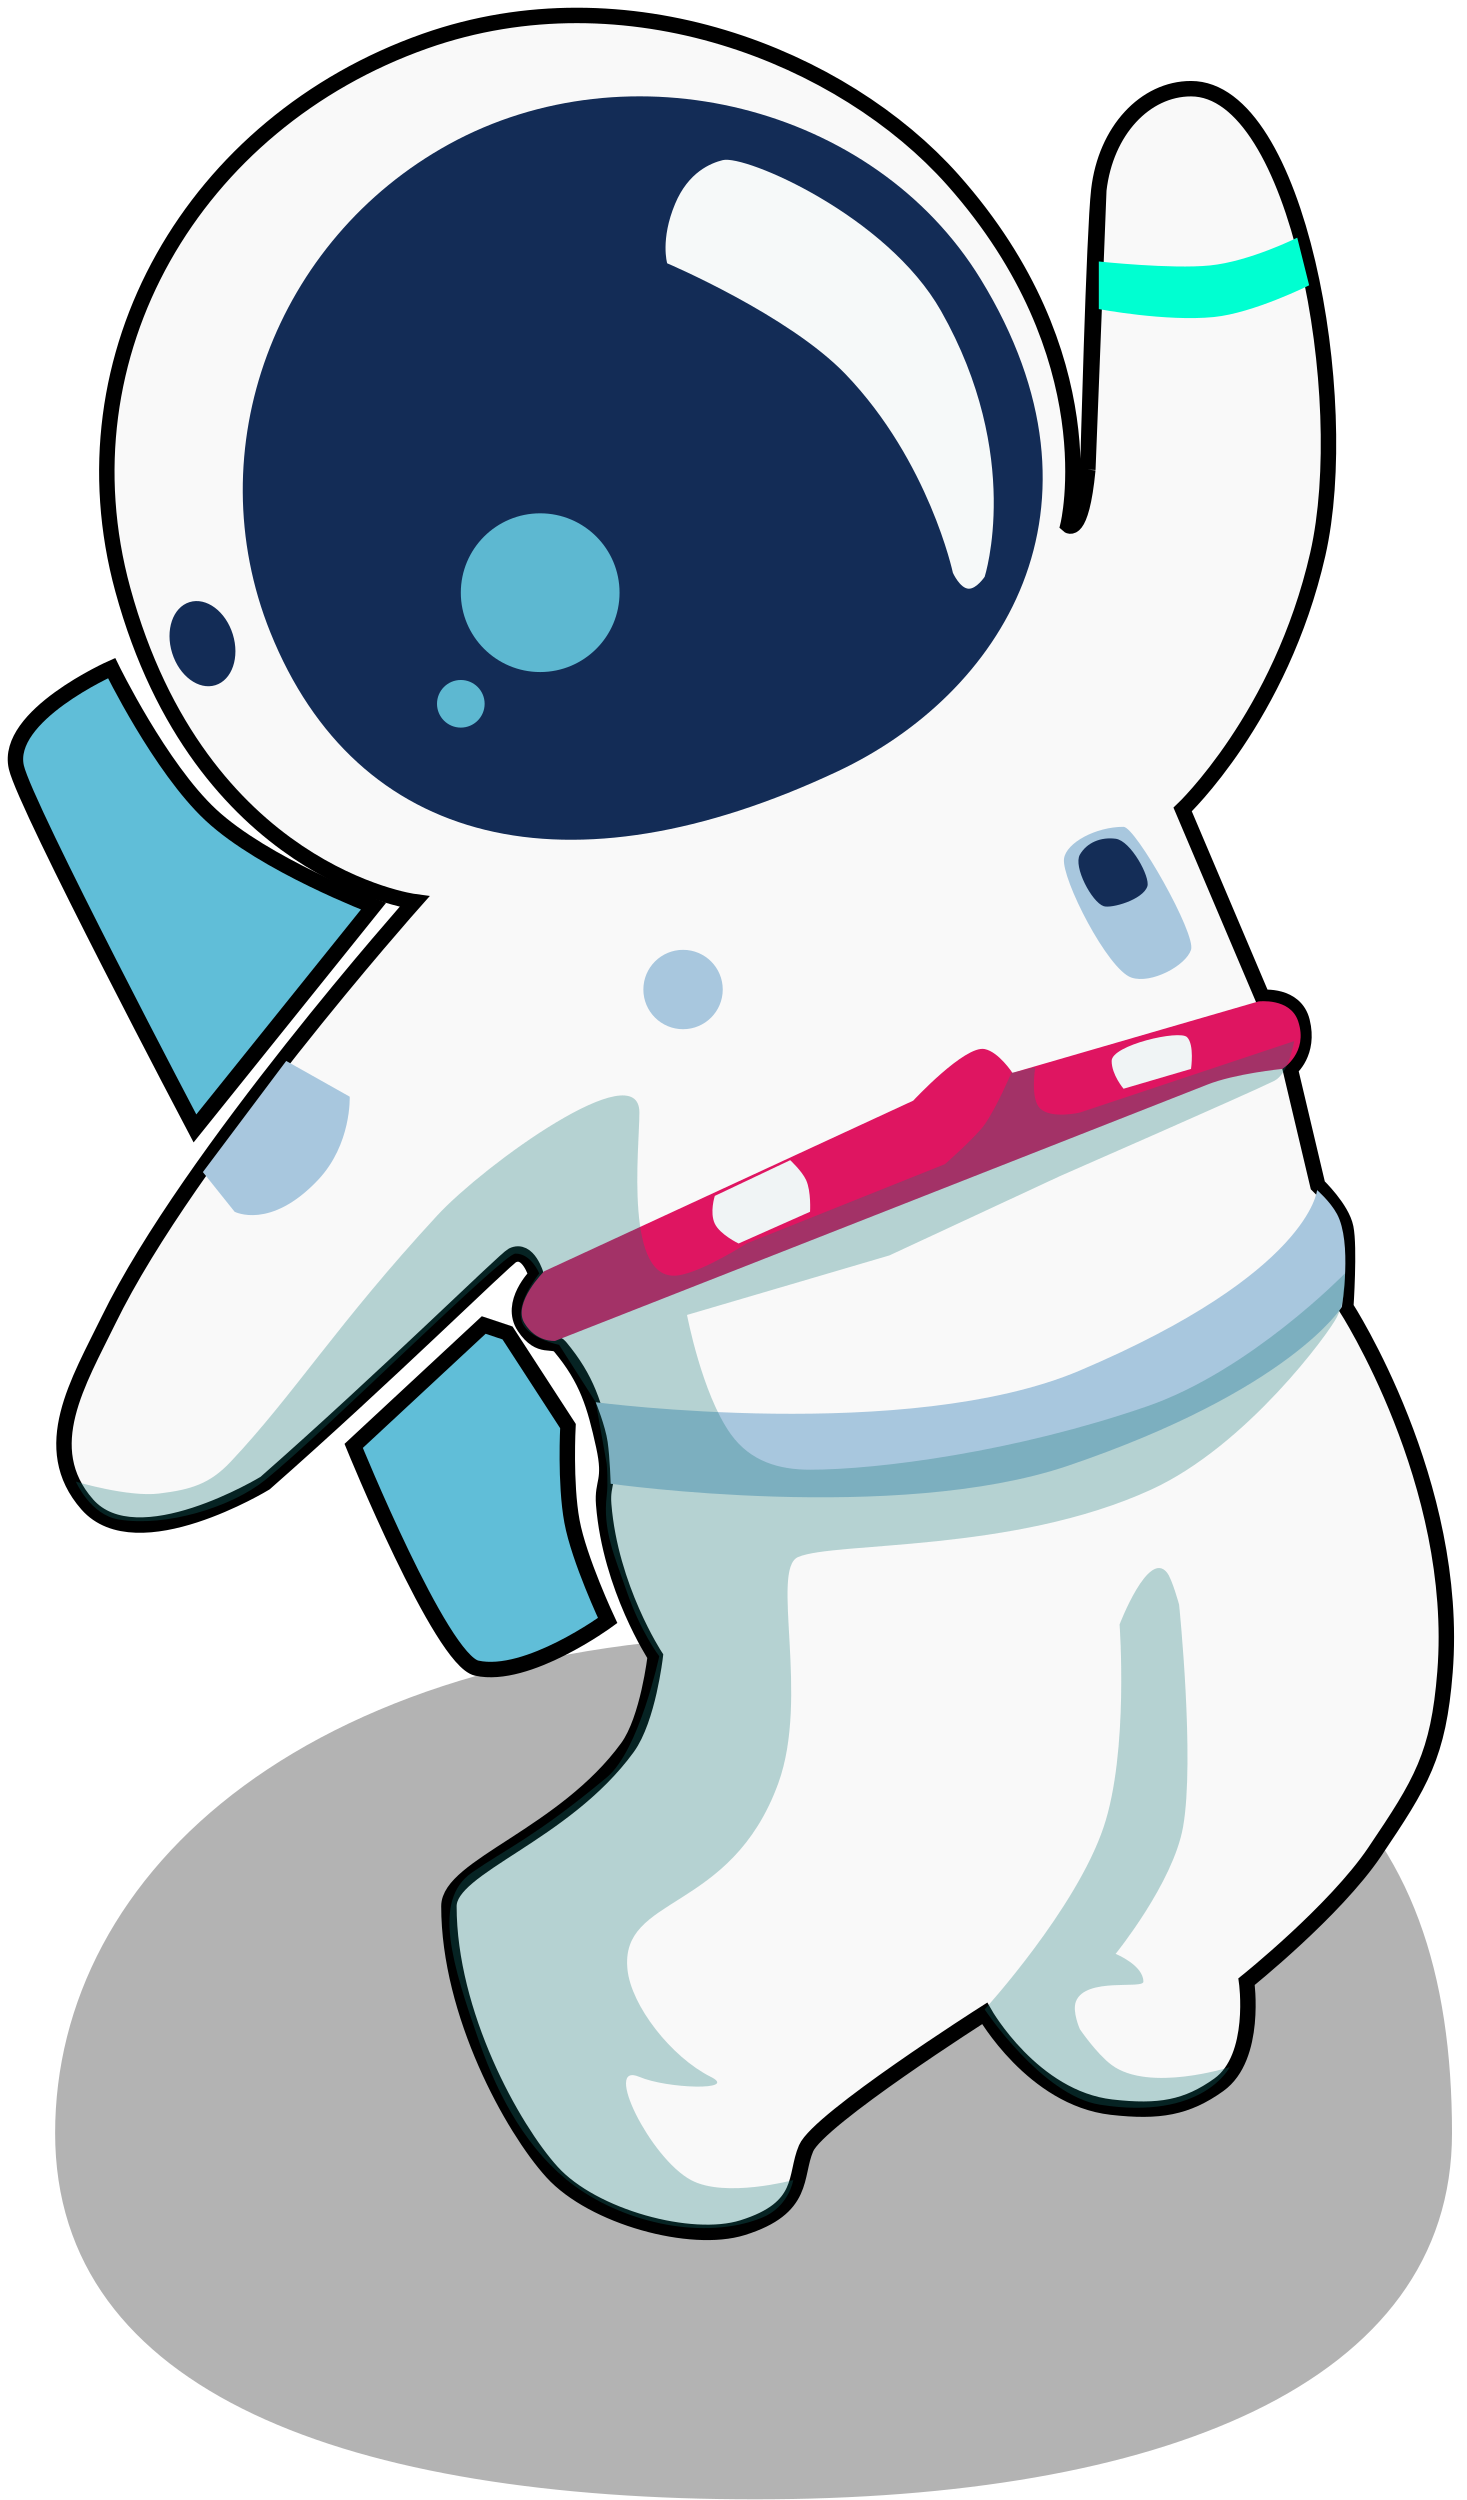
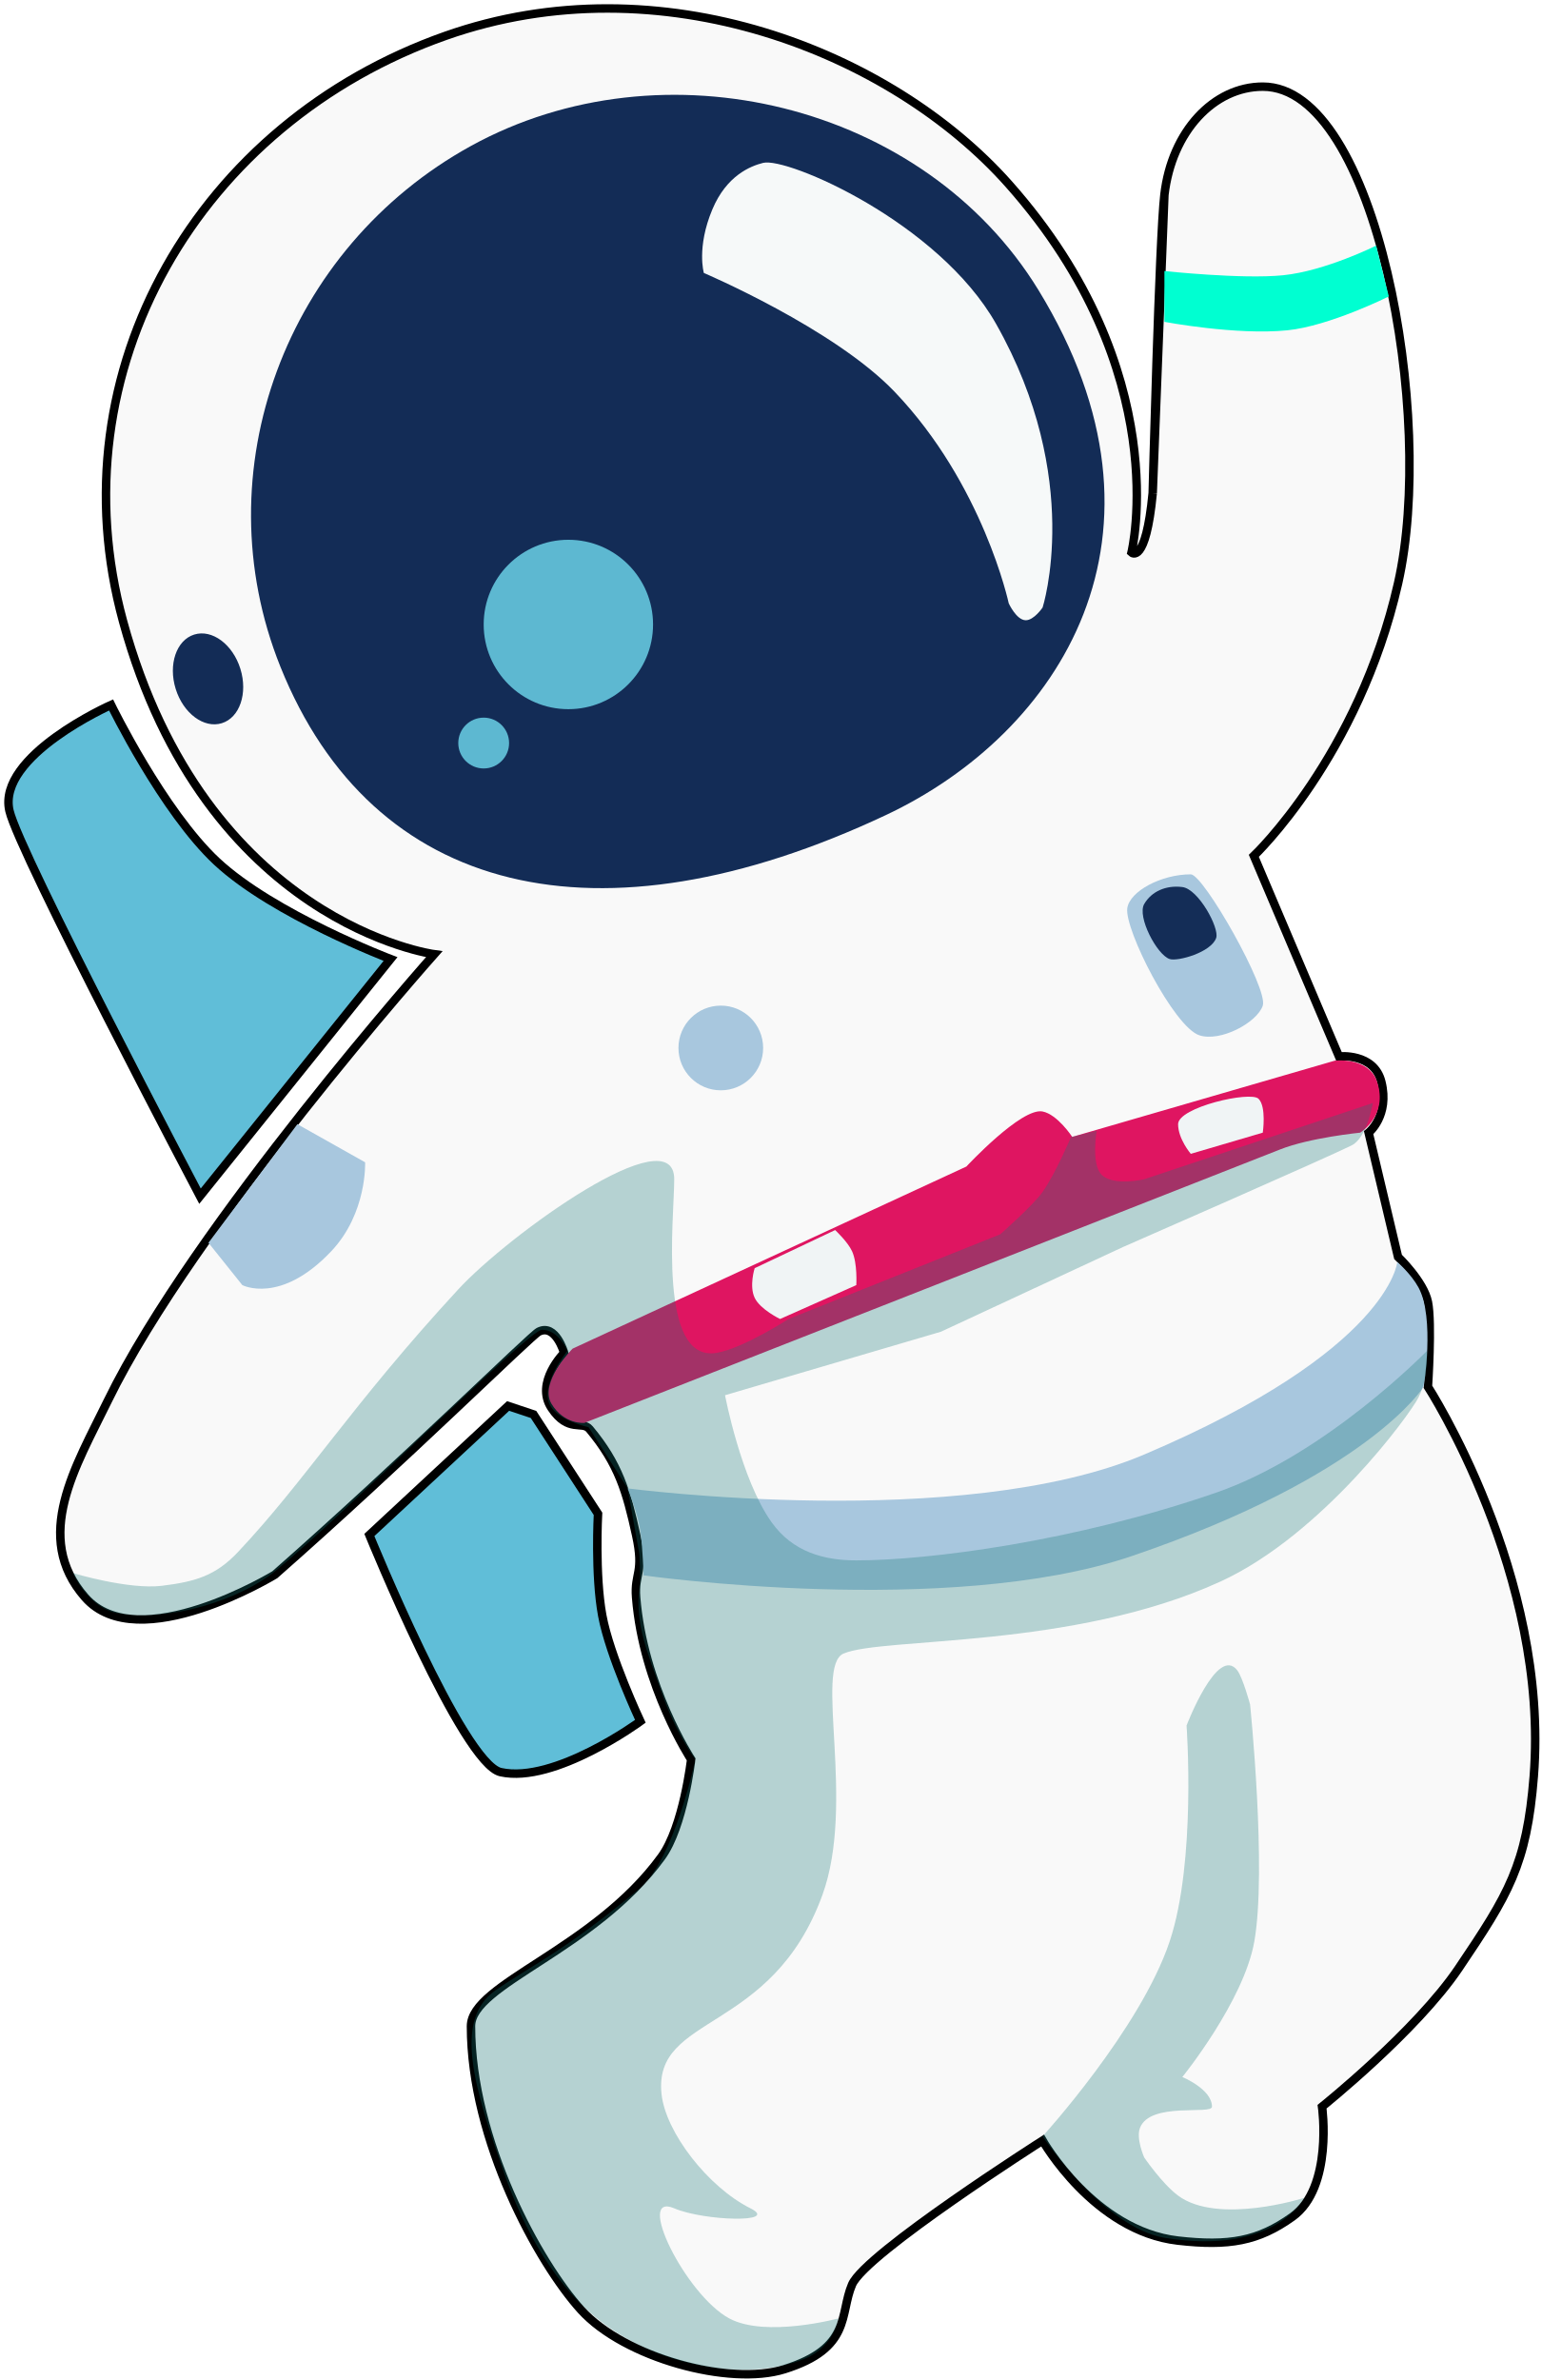
- <svg xmlns="http://www.w3.org/2000/svg" width="95" height="162" viewBox="0 0 95 162" fill="none">
-   <path d="M51.804 105.919C83.519 105.919 94.09 117.457 94.09 138.226C94.09 154.522 75.15 161.957 48.941 161.957C22.733 161.957 3.572 155.148 3.572 138.226C3.572 121.303 20.09 105.919 51.804 105.919Z" fill="black" fill-opacity="0.3" />
-   <path d="M7.036 85.539C12.249 74.853 26.856 58.429 26.856 58.429C26.856 58.429 12.985 56.591 7.958 38.211C3.786 22.956 12.594 7.933 27.547 2.661C40.581 -1.934 54.617 3.633 61.748 11.662C71.889 23.078 69.206 34.034 69.206 34.034C69.206 34.034 70.067 34.844 70.492 30.434C70.492 30.434 70.889 15.026 71.203 12.315C71.65 8.458 74.209 5.747 77.178 5.747C84.092 5.747 87.697 25.805 85.393 35.914C82.993 46.442 76.635 52.455 76.635 52.455L81.807 64.636C81.807 64.636 83.934 64.402 84.378 66.179C84.892 68.236 83.607 69.265 83.607 69.265L85.393 76.808C85.393 76.808 86.958 78.305 87.207 79.551C87.464 80.837 87.207 84.694 87.207 84.694C87.207 84.694 94.605 96.107 93.636 108.352C93.21 113.736 92.099 115.523 89.08 120.001C86.5 123.827 80.778 128.41 80.778 128.41C80.778 128.41 81.472 133.311 78.978 135.096C76.908 136.578 75.121 136.896 72.026 136.543C66.925 135.959 63.806 130.468 63.806 130.468C63.806 130.468 53.044 137.32 52.234 139.211C51.462 141.011 52.234 143.068 48.119 144.354C44.785 145.396 38.416 143.658 35.776 140.754C33.204 137.925 29.09 130.468 29.09 123.524C29.09 120.953 36.547 118.896 40.662 113.238C41.994 111.406 42.462 107.324 42.462 107.324C42.462 107.324 39.551 102.886 39.119 97.486C38.999 95.984 39.631 96.023 39.119 93.694C38.538 91.053 38.052 89.381 36.29 87.266C35.842 86.727 35.004 87.523 33.976 85.98C32.947 84.437 34.747 82.637 34.747 82.637C34.747 82.637 34.233 80.837 33.204 81.351C32.734 81.586 25.012 89.215 17.176 96.107C17.176 96.107 8.88 101.162 5.653 97.486C2.427 93.81 5.092 89.525 7.036 85.539Z" fill="#F9F9F9" />
-   <path d="M71.203 12.315C71.65 8.458 74.209 5.747 77.178 5.747C84.092 5.747 87.697 25.805 85.393 35.914C82.993 46.442 76.635 52.455 76.635 52.455L81.807 64.636C81.807 64.636 83.934 64.402 84.378 66.179C84.892 68.236 83.607 69.265 83.607 69.265L85.393 76.808C85.393 76.808 86.958 78.305 87.207 79.551C87.464 80.837 87.207 84.694 87.207 84.694C87.207 84.694 94.605 96.107 93.636 108.352C93.21 113.736 92.099 115.523 89.08 120.001C86.5 123.827 80.778 128.41 80.778 128.41C80.778 128.41 81.472 133.311 78.978 135.096C76.908 136.578 75.121 136.896 72.026 136.543C66.925 135.959 63.806 130.468 63.806 130.468C63.806 130.468 53.044 137.32 52.234 139.211C51.462 141.011 52.234 143.068 48.119 144.354C44.785 145.396 38.416 143.658 35.776 140.754C33.204 137.925 29.09 130.468 29.09 123.524C29.09 120.953 36.547 118.896 40.662 113.238C41.994 111.406 42.462 107.324 42.462 107.324C42.462 107.324 39.551 102.886 39.119 97.486C38.999 95.984 39.631 96.023 39.119 93.694C38.538 91.053 38.052 89.381 36.29 87.266C35.842 86.727 35.004 87.523 33.976 85.98C32.947 84.437 34.747 82.637 34.747 82.637C34.747 82.637 34.233 80.837 33.204 81.351C32.734 81.586 25.012 89.215 17.176 96.107C17.176 96.107 8.88 101.162 5.653 97.486C2.427 93.81 5.092 89.525 7.036 85.539C12.249 74.853 26.856 58.429 26.856 58.429C26.856 58.429 12.985 56.591 7.958 38.211C3.786 22.956 12.594 7.933 27.547 2.661C40.581 -1.934 54.617 3.633 61.748 11.662C71.889 23.078 69.206 34.034 69.206 34.034C69.206 34.034 70.067 34.844 70.492 30.434M71.203 12.315C70.889 15.026 70.492 30.434 70.492 30.434M71.203 12.315L70.492 30.434" stroke="black" />
-   <path d="M59.177 71.322L35.261 82.379C35.261 82.379 33.204 84.437 33.976 85.723C34.747 87.008 35.973 86.89 35.973 86.89C35.973 86.89 76.921 70.808 78.207 70.293C80.017 69.569 83.092 69.265 83.092 69.265C83.092 69.265 84.807 68.236 84.121 66.179C83.607 64.636 81.549 64.893 81.549 64.893L65.606 69.522C65.606 69.522 64.714 68.16 63.806 67.979C62.52 67.722 59.177 71.322 59.177 71.322Z" fill="#DF1561" />
-   <path d="M46.319 79.294C45.974 78.568 46.319 77.494 46.319 77.494L51.205 75.179C51.205 75.179 51.965 75.881 52.234 76.465C52.573 77.2 52.491 78.522 52.491 78.522L47.862 80.579C47.862 80.579 46.656 80.002 46.319 79.294Z" fill="#F0F4F5" />
-   <path d="M77.178 69.265L72.806 70.55C72.806 70.55 72.035 69.648 72.035 68.75C72.035 67.722 76.431 66.718 76.921 67.207C77.41 67.697 77.178 69.265 77.178 69.265Z" fill="#F0F4F5" />
-   <path d="M69.978 88.808C58.867 93.528 38.605 90.866 38.605 90.866C38.605 90.866 39.227 92.399 39.376 93.437C39.519 94.431 39.573 96.147 39.573 96.147C39.573 96.147 58.073 98.759 69.206 94.98C83.607 90.092 86.95 84.694 86.95 84.694C86.95 84.694 87.639 80.514 86.633 78.661C86.191 77.847 85.347 77.118 85.347 77.118C85.347 77.118 84.892 82.473 69.978 88.808Z" fill="#A8C7DE" />
-   <path d="M15.203 78.522L13.146 75.951L18.546 68.75L22.661 71.065C22.661 71.065 22.791 74.15 20.604 76.465C17.518 79.731 15.203 78.522 15.203 78.522Z" fill="#A8C7DE" />
-   <path d="M31.344 85.861L22.918 93.694C22.918 93.694 28.576 107.581 30.89 108.095C34.175 108.825 39.376 105.009 39.376 105.009C39.376 105.009 37.516 101.05 37.062 98.58C36.606 96.103 36.804 92.409 36.804 92.409L32.887 86.376L31.344 85.861Z" fill="#60BED8" stroke="black" />
-   <path d="M1.06 49.721C0.288 46.378 7.232 43.292 7.232 43.292C7.232 43.292 10.379 49.75 13.661 52.807C17.115 56.025 24.204 58.721 24.204 58.721L12.632 73.122C12.632 73.122 1.653 52.292 1.06 49.721Z" fill="#60BED8" stroke="black" />
-   <path d="M72.806 53.578C71.006 53.578 69.096 54.607 68.949 55.635C68.765 56.921 71.778 62.836 73.32 63.35C74.606 63.779 76.835 62.579 77.178 61.55C77.521 60.521 73.578 53.578 72.806 53.578Z" fill="#A8C7DE" />
-   <path d="M72.292 54.35C71.311 54.227 70.426 54.607 69.978 55.378C69.529 56.15 70.749 58.464 71.52 58.721C72.008 58.884 74.056 58.315 74.349 57.435C74.549 56.836 73.273 54.473 72.292 54.35Z" fill="#142D57" />
-   <circle cx="44.262" cy="64.121" r="2.572" fill="#A8C7DE" />
-   <path d="M84.833 18.487L84.061 15.401C84.061 15.401 80.975 16.944 78.404 17.201C75.906 17.451 71.203 16.944 71.203 16.944V20.029C71.203 20.029 75.557 20.854 78.661 20.544C81.233 20.287 84.833 18.487 84.833 18.487Z" fill="#00FFD1" />
-   <path d="M29.09 9.347C17.864 15.523 12.738 29.09 17.518 40.977C23.107 54.878 36.804 58.207 54.291 49.978C64.803 45.031 72.683 33.006 63.549 18.091C56.602 6.748 40.743 2.936 29.09 9.347Z" fill="#132C56" />
-   <path d="M43.748 13.205C42.779 15.519 43.233 17.062 43.233 17.062C43.233 17.062 51.123 20.419 54.805 24.262C60.206 29.9 61.748 37.12 61.748 37.12C61.748 37.12 62.209 38.139 62.777 38.149C63.279 38.158 63.806 37.377 63.806 37.377C63.806 37.377 66.318 29.573 60.977 20.148C57.48 13.976 48.288 10.012 46.834 10.376C46.062 10.569 44.609 11.147 43.748 13.205Z" fill="#F6F9F9" />
-   <circle cx="35.004" cy="38.406" r="5.143" fill="#5DB8D1" />
-   <circle cx="29.861" cy="45.606" r="1.543" fill="#5DB8D1" />
-   <ellipse cx="13.12" cy="41.709" rx="2.057" ry="2.819" transform="rotate(-17.308 13.1202 41.7092)" fill="#132C56" />
-   <path d="M31.087 132.406C29.287 127.263 28.001 123.149 30.573 121.349C32.73 119.839 34.687 119.034 39.316 115.177C41.439 113.408 42.719 107.324 42.719 107.324C42.719 107.324 41.533 105.801 40.602 103.091C39.849 100.9 39.042 99.168 39.316 96.919C39.416 96.097 39.316 94.862 39.316 94.862L38.605 90.866L36.23 87.147C36.23 87.147 34.469 86.791 33.916 85.861C33.2 84.659 34.944 82.518 34.944 82.518C34.944 82.518 34.43 81.233 33.402 81.233C32.588 81.233 21.315 92.547 17.201 95.89C15.042 97.644 10.772 98.976 7.686 98.462C5.843 98.155 4.917 96.009 4.917 96.009C4.917 96.009 8.302 97.028 10.317 96.78C12.372 96.528 13.591 96.163 14.946 94.723C19.061 90.351 21.846 85.791 28.318 78.779C31.404 75.436 41.433 68.229 41.433 72.093C41.433 74.408 40.405 83.237 44.005 82.637C45.609 82.369 48.376 80.579 48.376 80.579L61.234 75.436C61.234 75.436 63.234 73.678 63.806 72.865C64.609 71.72 65.534 69.522 65.534 69.522L66.06 69.403L67.089 69.146C67.089 69.146 66.733 71.2 67.406 71.836C68.139 72.529 69.978 72.093 69.978 72.093L83.864 67.465C83.864 67.465 83.516 69.567 82.578 70.036C81.035 70.808 68.692 76.208 68.692 76.208L57.634 81.351L44.519 85.208C44.519 85.208 45.483 90.312 47.348 92.923C48.634 94.723 50.51 95.237 52.491 95.237C56.863 95.237 65.75 94.099 74.349 91.123C81.035 88.808 87.147 82.518 87.147 82.518C87.147 82.518 87.276 84.061 86.633 85.347C86.118 86.376 80.778 93.694 74.606 96.523C65.635 100.635 54.083 99.882 51.719 100.895C49.919 101.666 52.466 109.964 50.434 115.553C47.348 124.039 40.147 122.753 40.662 127.639C40.907 129.968 43.49 133.296 46.062 134.582C47.879 135.49 43.233 135.354 41.433 134.582C39.023 133.549 42.122 139.84 44.776 141.268C46.989 142.459 51.403 141.268 51.403 141.268C51.403 141.268 51.137 143.006 49.345 143.721C45.68 145.184 40.608 144.099 37.259 141.664C34.217 139.453 32.295 135.857 31.087 132.406Z" fill="#147575" fill-opacity="0.3" />
-   <path d="M72.035 133.811C74.467 135.614 79.69 133.949 79.69 133.949C79.69 133.949 77.949 137.446 71.263 136.382C67.514 135.785 63.806 130.21 63.806 130.21C63.806 130.21 69.744 123.692 71.52 118.381C73.153 113.501 72.549 105.266 72.549 105.266C72.549 105.266 74.43 100.335 75.635 101.923C75.962 102.354 76.406 103.981 76.406 103.981C76.406 103.981 77.435 114.01 76.663 118.381C76.023 122.012 72.292 126.61 72.292 126.61C72.292 126.61 74.092 127.343 74.092 128.41C74.092 128.925 70.342 128.093 69.72 129.696C69.466 130.352 69.978 131.496 69.978 131.496C69.978 131.496 71.063 133.09 72.035 133.811Z" fill="#147575" fill-opacity="0.3" />
+ <svg xmlns="http://www.w3.org/2000/svg" width="182" height="281" viewBox="0 0 182 281" fill="none">
+   <path d="M12.736 165.373C22.872 144.596 51.273 112.662 51.273 112.662C51.273 112.662 24.302 109.088 14.529 73.351C6.417 43.689 23.543 14.48 52.616 4.23C77.96 -4.705 105.25 6.12 119.116 21.73C138.833 43.927 133.616 65.23 133.616 65.23C133.616 65.23 135.289 66.804 136.116 58.23C136.116 58.23 136.889 28.271 137.5 23C138.369 15.5 143.344 10.23 149.116 10.23C162.559 10.23 169.57 49.229 165.089 68.884C160.422 89.354 148.061 101.047 148.061 101.047L158.116 124.73C158.116 124.73 162.253 124.276 163.116 127.73C164.116 131.73 161.616 133.73 161.616 133.73L165.089 148.398C165.089 148.398 168.132 151.307 168.616 153.73C169.116 156.23 168.616 163.73 168.616 163.73C168.616 163.73 183.001 185.922 181.116 209.73C180.288 220.198 178.128 223.673 172.258 232.379C167.242 239.819 156.116 248.73 156.116 248.73C156.116 248.73 157.466 258.259 152.616 261.73C148.592 264.611 145.116 265.23 139.099 264.542C129.181 263.408 123.116 252.73 123.116 252.73C123.116 252.73 102.192 266.054 100.616 269.73C99.116 273.23 100.616 277.23 92.616 279.73C86.134 281.756 73.75 278.378 68.616 272.73C63.616 267.23 55.616 252.73 55.616 239.23C55.616 234.23 70.116 230.23 78.116 219.23C80.707 215.667 81.616 207.73 81.616 207.73C81.616 207.73 75.956 199.102 75.116 188.602C74.883 185.682 76.112 185.757 75.116 181.23C73.987 176.095 73.042 172.844 69.616 168.73C68.745 167.684 67.116 169.23 65.116 166.23C63.116 163.23 66.616 159.73 66.616 159.73C66.616 159.73 65.616 156.23 63.616 157.23C62.702 157.687 47.688 172.52 32.453 185.922C32.453 185.922 16.321 195.749 10.048 188.602C3.775 181.455 8.956 173.122 12.736 165.373Z" fill="#F9F9F9" />
+   <path d="M137.5 23C138.369 15.5 143.344 10.23 149.116 10.23C162.559 10.23 169.57 49.229 165.089 68.884C160.422 89.354 148.061 101.047 148.061 101.047L158.116 124.73C158.116 124.73 162.253 124.276 163.116 127.73C164.116 131.73 161.616 133.73 161.616 133.73L165.089 148.398C165.089 148.398 168.132 151.307 168.616 153.73C169.116 156.23 168.616 163.73 168.616 163.73C168.616 163.73 183.001 185.922 181.116 209.73C180.288 220.198 178.128 223.673 172.258 232.379C167.242 239.819 156.116 248.73 156.116 248.73C156.116 248.73 157.466 258.259 152.616 261.73C148.592 264.611 145.116 265.23 139.099 264.542C129.181 263.408 123.116 252.73 123.116 252.73C123.116 252.73 102.192 266.054 100.616 269.73C99.116 273.23 100.616 277.23 92.616 279.73C86.134 281.756 73.75 278.378 68.616 272.73C63.616 267.23 55.616 252.73 55.616 239.23C55.616 234.23 70.116 230.23 78.116 219.23C80.707 215.667 81.616 207.73 81.616 207.73C81.616 207.73 75.956 199.102 75.116 188.602C74.883 185.682 76.112 185.757 75.116 181.23C73.987 176.095 73.042 172.844 69.616 168.73C68.745 167.684 67.116 169.23 65.116 166.23C63.116 163.23 66.616 159.73 66.616 159.73C66.616 159.73 65.616 156.23 63.616 157.23C62.702 157.687 47.688 172.52 32.453 185.922C32.453 185.922 16.321 195.749 10.048 188.602C3.775 181.455 8.956 173.122 12.736 165.373C22.872 144.596 51.273 112.662 51.273 112.662C51.273 112.662 24.302 109.088 14.529 73.351C6.417 43.689 23.543 14.48 52.616 4.23C77.96 -4.705 105.25 6.12 119.116 21.73C138.833 43.927 133.616 65.23 133.616 65.23C133.616 65.23 135.289 66.804 136.116 58.23M137.5 23C136.889 28.271 136.116 58.23 136.116 58.23M137.5 23L136.116 58.23" stroke="black" />
+   <path d="M114.116 137.73L67.616 159.23C67.616 159.23 63.616 163.23 65.116 165.73C66.616 168.23 69 168 69 168C69 168 148.616 136.73 151.116 135.73C154.636 134.322 160.616 133.73 160.616 133.73C160.616 133.73 163.95 131.73 162.616 127.73C161.616 124.73 157.616 125.23 157.616 125.23L126.616 134.23C126.616 134.23 124.882 131.583 123.116 131.23C120.616 130.73 114.116 137.73 114.116 137.73Z" fill="#DF1561" />
+   <path d="M89.116 153.23C88.446 151.819 89.116 149.73 89.116 149.73L98.616 145.23C98.616 145.23 100.093 146.595 100.616 147.73C101.275 149.16 101.116 151.73 101.116 151.73L92.116 155.73C92.116 155.73 89.771 154.608 89.116 153.23Z" fill="#F0F4F5" />
+   <path d="M149.116 133.73L140.616 136.23C140.616 136.23 139.116 134.477 139.116 132.73C139.116 130.73 147.664 128.778 148.616 129.73C149.568 130.682 149.116 133.73 149.116 133.73Z" fill="#F0F4F5" />
+   <path d="M135.116 171.73C113.513 180.906 74.116 175.73 74.116 175.73C74.116 175.73 75.327 178.712 75.616 180.73C75.894 182.663 76 186 76 186C76 186 111.97 191.078 133.616 183.73C161.616 174.225 168.116 163.73 168.116 163.73C168.116 163.73 169.457 155.603 167.5 152C166.641 150.418 165 149 165 149C165 149 164.116 159.412 135.116 171.73Z" fill="#A8C7DE" />
+   <path d="M28.616 151.73L24.616 146.73L35.116 132.73L43.116 137.23C43.116 137.23 43.368 143.23 39.116 147.73C33.116 154.08 28.616 151.73 28.616 151.73Z" fill="#A8C7DE" />
+   <path d="M60 166L43.616 181.23C43.616 181.23 54.616 208.23 59.116 209.23C65.503 210.65 75.616 203.23 75.616 203.23C75.616 203.23 72 195.531 71.116 190.73C70.23 185.914 70.616 178.73 70.616 178.73L63 167L60 166Z" fill="#60BED8" stroke="black" />
+   <path d="M1.116 95.73C-0.384 89.23 13.116 83.23 13.116 83.23C13.116 83.23 19.236 95.787 25.616 101.73C32.333 107.987 46.116 113.23 46.116 113.23L23.616 141.23C23.616 141.23 2.27 100.73 1.116 95.73Z" fill="#60BED8" stroke="black" />
+   <path d="M140.616 103.23C137.116 103.23 133.402 105.23 133.116 107.23C132.759 109.73 138.616 121.23 141.616 122.23C144.116 123.064 148.45 120.73 149.116 118.73C149.783 116.73 142.116 103.23 140.616 103.23Z" fill="#A8C7DE" />
+   <path d="M139.616 104.73C137.708 104.491 135.989 105.23 135.116 106.73C134.244 108.23 136.616 112.73 138.116 113.23C139.065 113.546 143.046 112.44 143.616 110.73C144.005 109.565 141.525 104.969 139.616 104.73Z" fill="#142D57" />
+   <circle cx="85.116" cy="123.73" r="5" fill="#A8C7DE" />
+   <path d="M164 35L162.5 29C162.5 29 156.5 32 151.5 32.5C146.643 32.986 137.5 32 137.5 32V38C137.5 38 145.964 39.603 152 39C157 38.5 164 35 164 35Z" fill="#00FFD1" />
+   <path d="M55.616 17.23C33.79 29.238 23.824 55.617 33.116 78.73C43.983 105.758 70.616 112.23 104.616 96.23C125.055 86.612 140.377 63.23 122.616 34.23C109.11 12.176 78.275 4.765 55.616 17.23Z" fill="#132C56" />
+   <path d="M84.116 24.73C82.233 29.23 83.116 32.23 83.116 32.23C83.116 32.23 98.457 38.757 105.616 46.23C116.116 57.191 119.116 71.23 119.116 71.23C119.116 71.23 120.012 73.211 121.116 73.23C122.092 73.247 123.116 71.73 123.116 71.73C123.116 71.73 128.001 56.556 117.616 38.23C110.816 26.23 92.945 18.523 90.116 19.23C88.616 19.605 85.791 20.73 84.116 24.73Z" fill="#F6F9F9" />
+   <circle cx="67.116" cy="73.73" r="10" fill="#5DB8D1" />
+   <circle cx="57.116" cy="87.73" r="3" fill="#5DB8D1" />
+   <ellipse cx="24.566" cy="80.153" rx="4" ry="5.481" transform="rotate(-17.308 24.5658 80.1529)" fill="#132C56" />
+   <path d="M59.5 256.5C56 246.5 53.5 238.5 58.5 235C62.694 232.064 66.5 230.5 75.5 223C79.627 219.561 82.116 207.73 82.116 207.73C82.116 207.73 79.811 204.77 78 199.5C76.536 195.241 74.968 191.873 75.5 187.5C75.695 185.902 75.5 183.5 75.5 183.5L74.116 175.73L69.5 168.5C69.5 168.5 66.076 167.807 65 166C63.609 163.663 67 159.5 67 159.5C67 159.5 66 157 64 157C62.419 157 40.5 179 32.5 185.5C28.302 188.91 20 191.5 14 190.5C10.417 189.903 8.616 185.73 8.616 185.73C8.616 185.73 15.197 187.711 19.116 187.23C23.112 186.74 25.48 186.031 28.116 183.23C36.116 174.73 41.532 165.863 54.116 152.23C60.116 145.73 79.616 131.716 79.616 139.23C79.616 143.73 77.616 160.897 84.616 159.73C87.736 159.21 93.116 155.73 93.116 155.73L118.116 145.73C118.116 145.73 122.006 142.312 123.116 140.73C124.679 138.504 126.477 134.23 126.477 134.23L127.5 134L129.5 133.5C129.5 133.5 128.808 137.494 130.116 138.73C131.543 140.078 135.116 139.23 135.116 139.23L162.116 130.23C162.116 130.23 161.44 134.319 159.616 135.23C156.616 136.73 132.616 147.23 132.616 147.23L111.116 157.23L85.616 164.73C85.616 164.73 87.49 174.653 91.116 179.73C93.616 183.23 97.265 184.23 101.116 184.23C109.616 184.23 126.897 182.018 143.616 176.23C156.616 171.73 168.5 159.5 168.5 159.5C168.5 159.5 168.75 162.5 167.5 165C166.5 167 156.116 181.23 144.116 186.73C126.673 194.725 104.212 193.261 99.616 195.23C96.116 196.73 101.067 212.865 97.116 223.73C91.116 240.23 77.116 237.73 78.116 247.23C78.593 251.76 83.616 258.23 88.616 260.73C92.148 262.496 83.116 262.23 79.616 260.73C74.93 258.722 80.955 270.952 86.116 273.73C90.418 276.046 99 273.73 99 273.73C99 273.73 98.484 277.11 95 278.5C87.874 281.344 78.012 279.234 71.5 274.5C65.586 270.201 61.848 263.209 59.5 256.5Z" fill="#147575" fill-opacity="0.3" />
+   <path d="M139.116 259.23C143.846 262.736 154 259.5 154 259.5C154 259.5 150.616 266.299 137.616 264.23C130.327 263.07 123.116 252.23 123.116 252.23C123.116 252.23 134.662 239.555 138.116 229.23C141.291 219.741 140.116 203.73 140.116 203.73C140.116 203.73 143.773 194.143 146.116 197.23C146.752 198.068 147.616 201.23 147.616 201.23C147.616 201.23 149.616 220.73 148.116 229.23C146.87 236.29 139.616 245.23 139.616 245.23C139.616 245.23 143.116 246.655 143.116 248.73C143.116 249.73 135.824 248.114 134.616 251.23C134.122 252.505 135.116 254.73 135.116 254.73C135.116 254.73 137.228 257.83 139.116 259.23Z" fill="#147575" fill-opacity="0.3" />
</svg>
